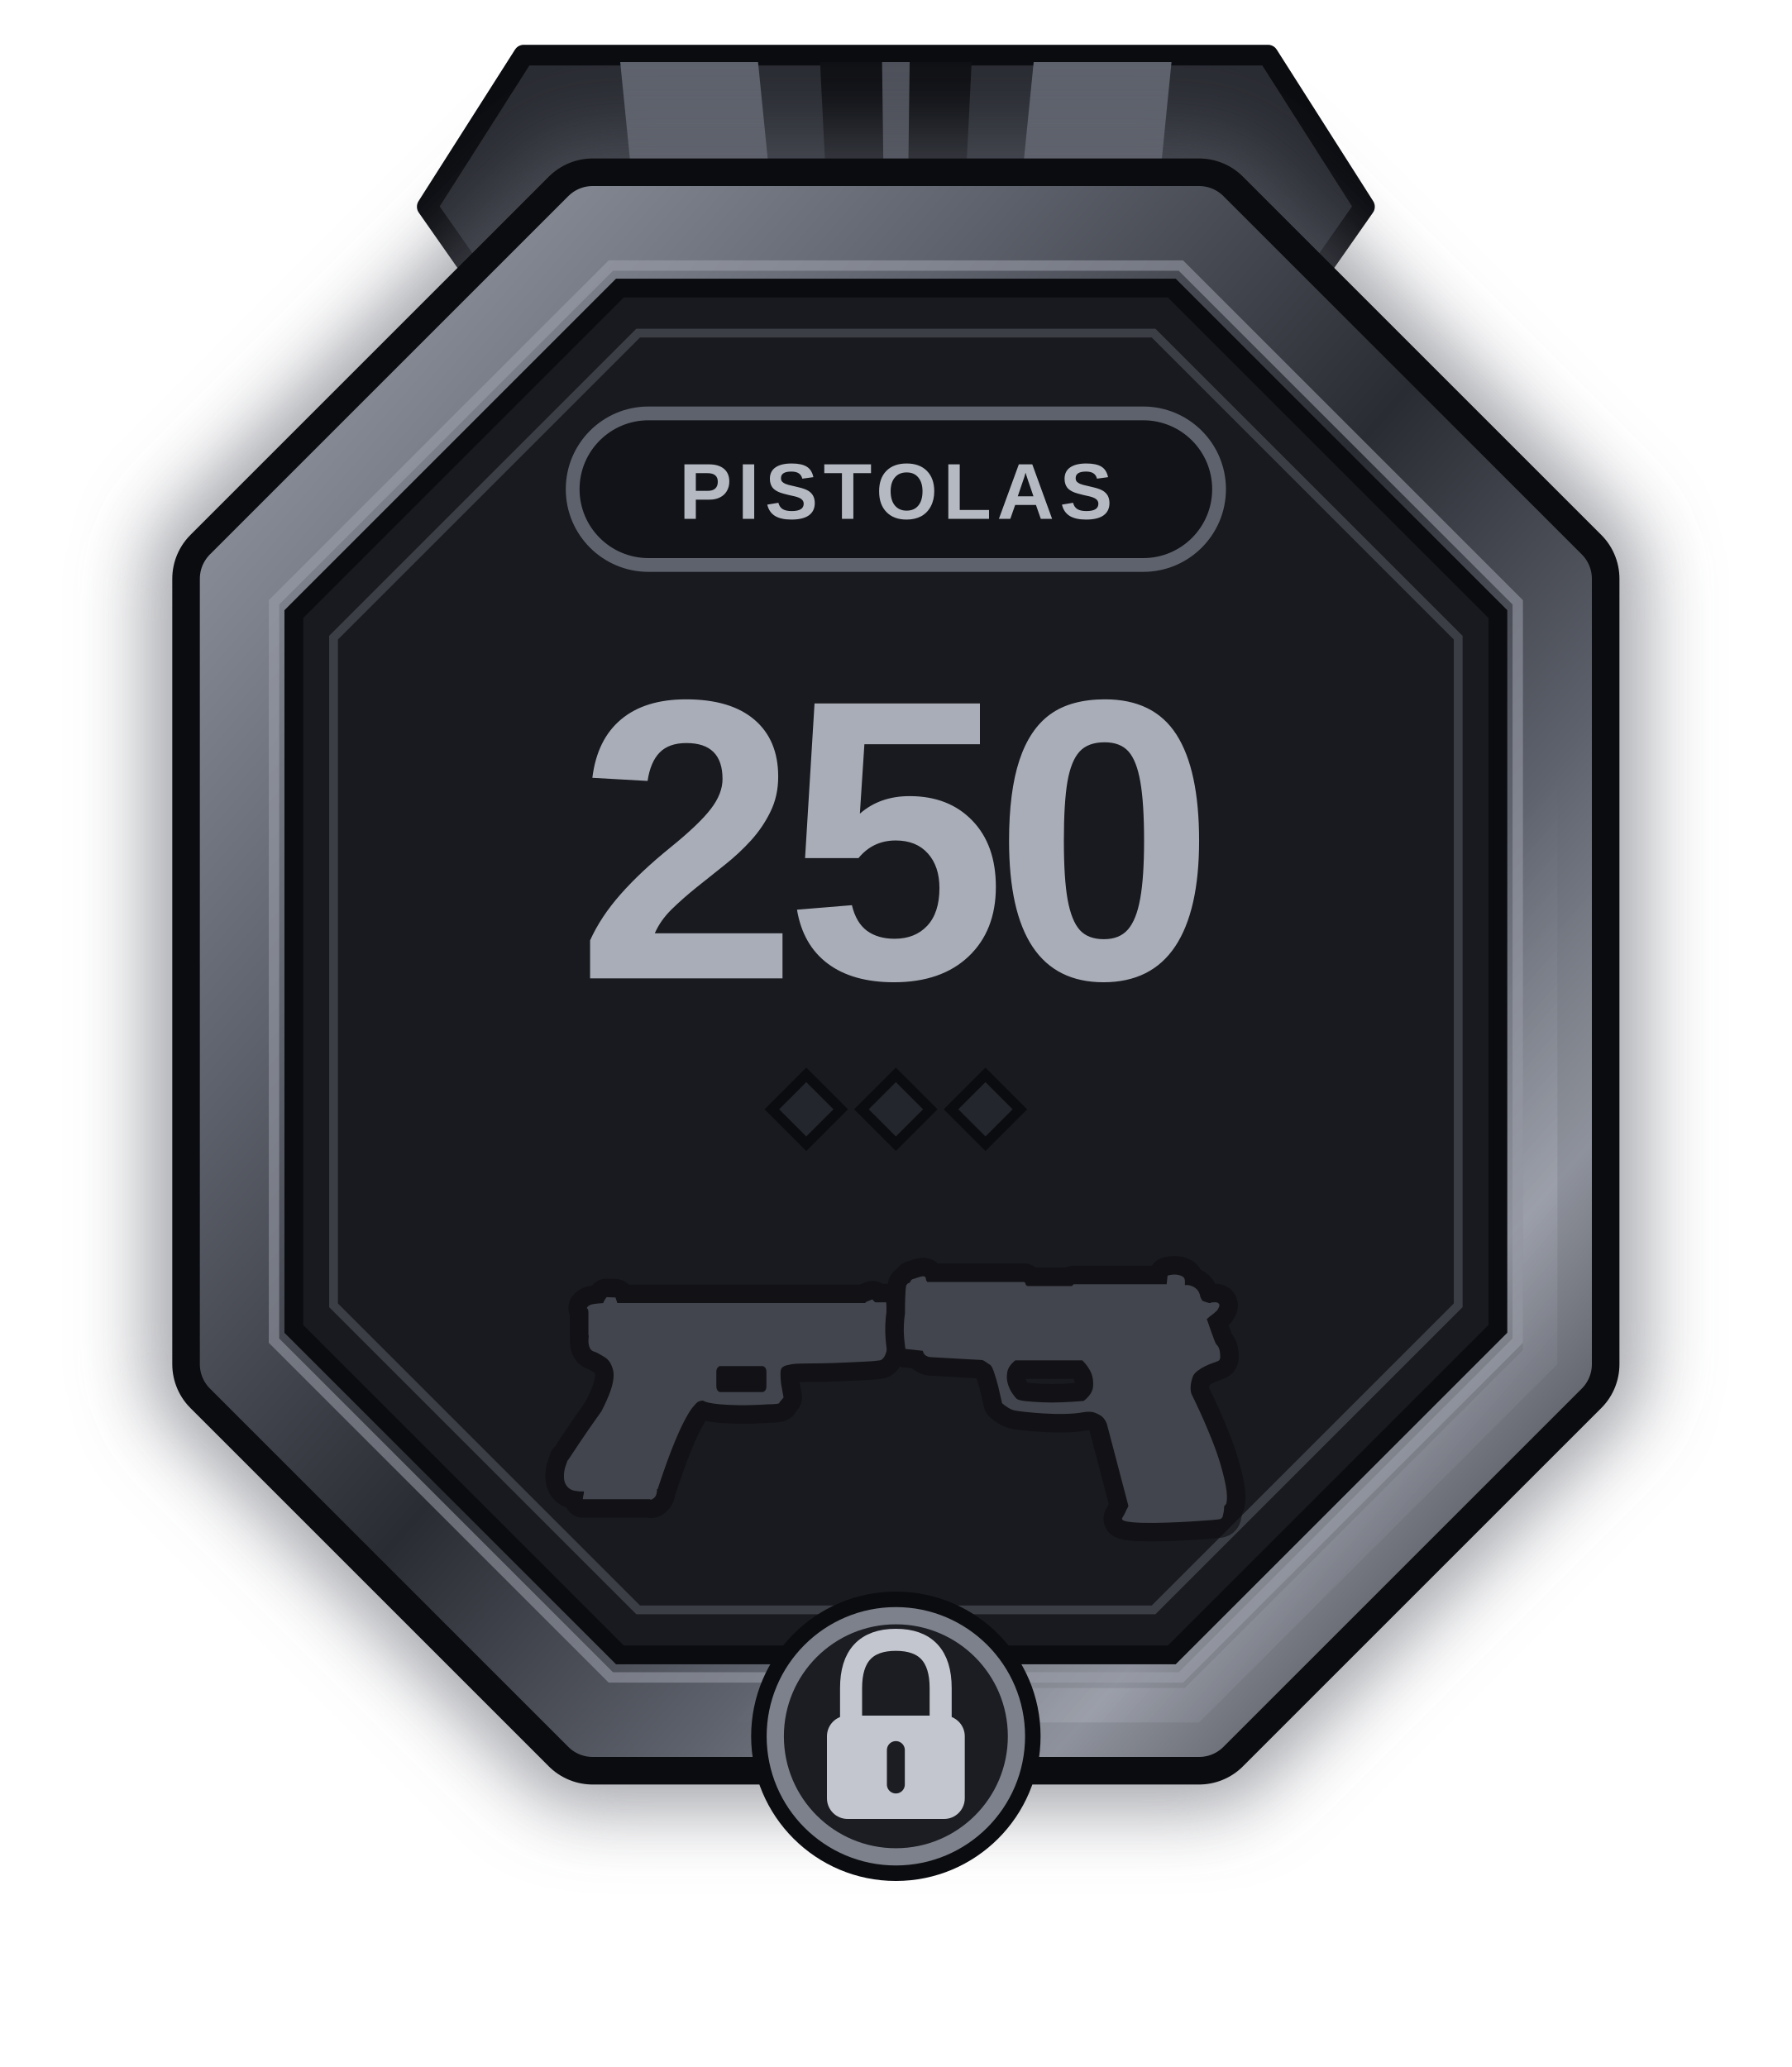
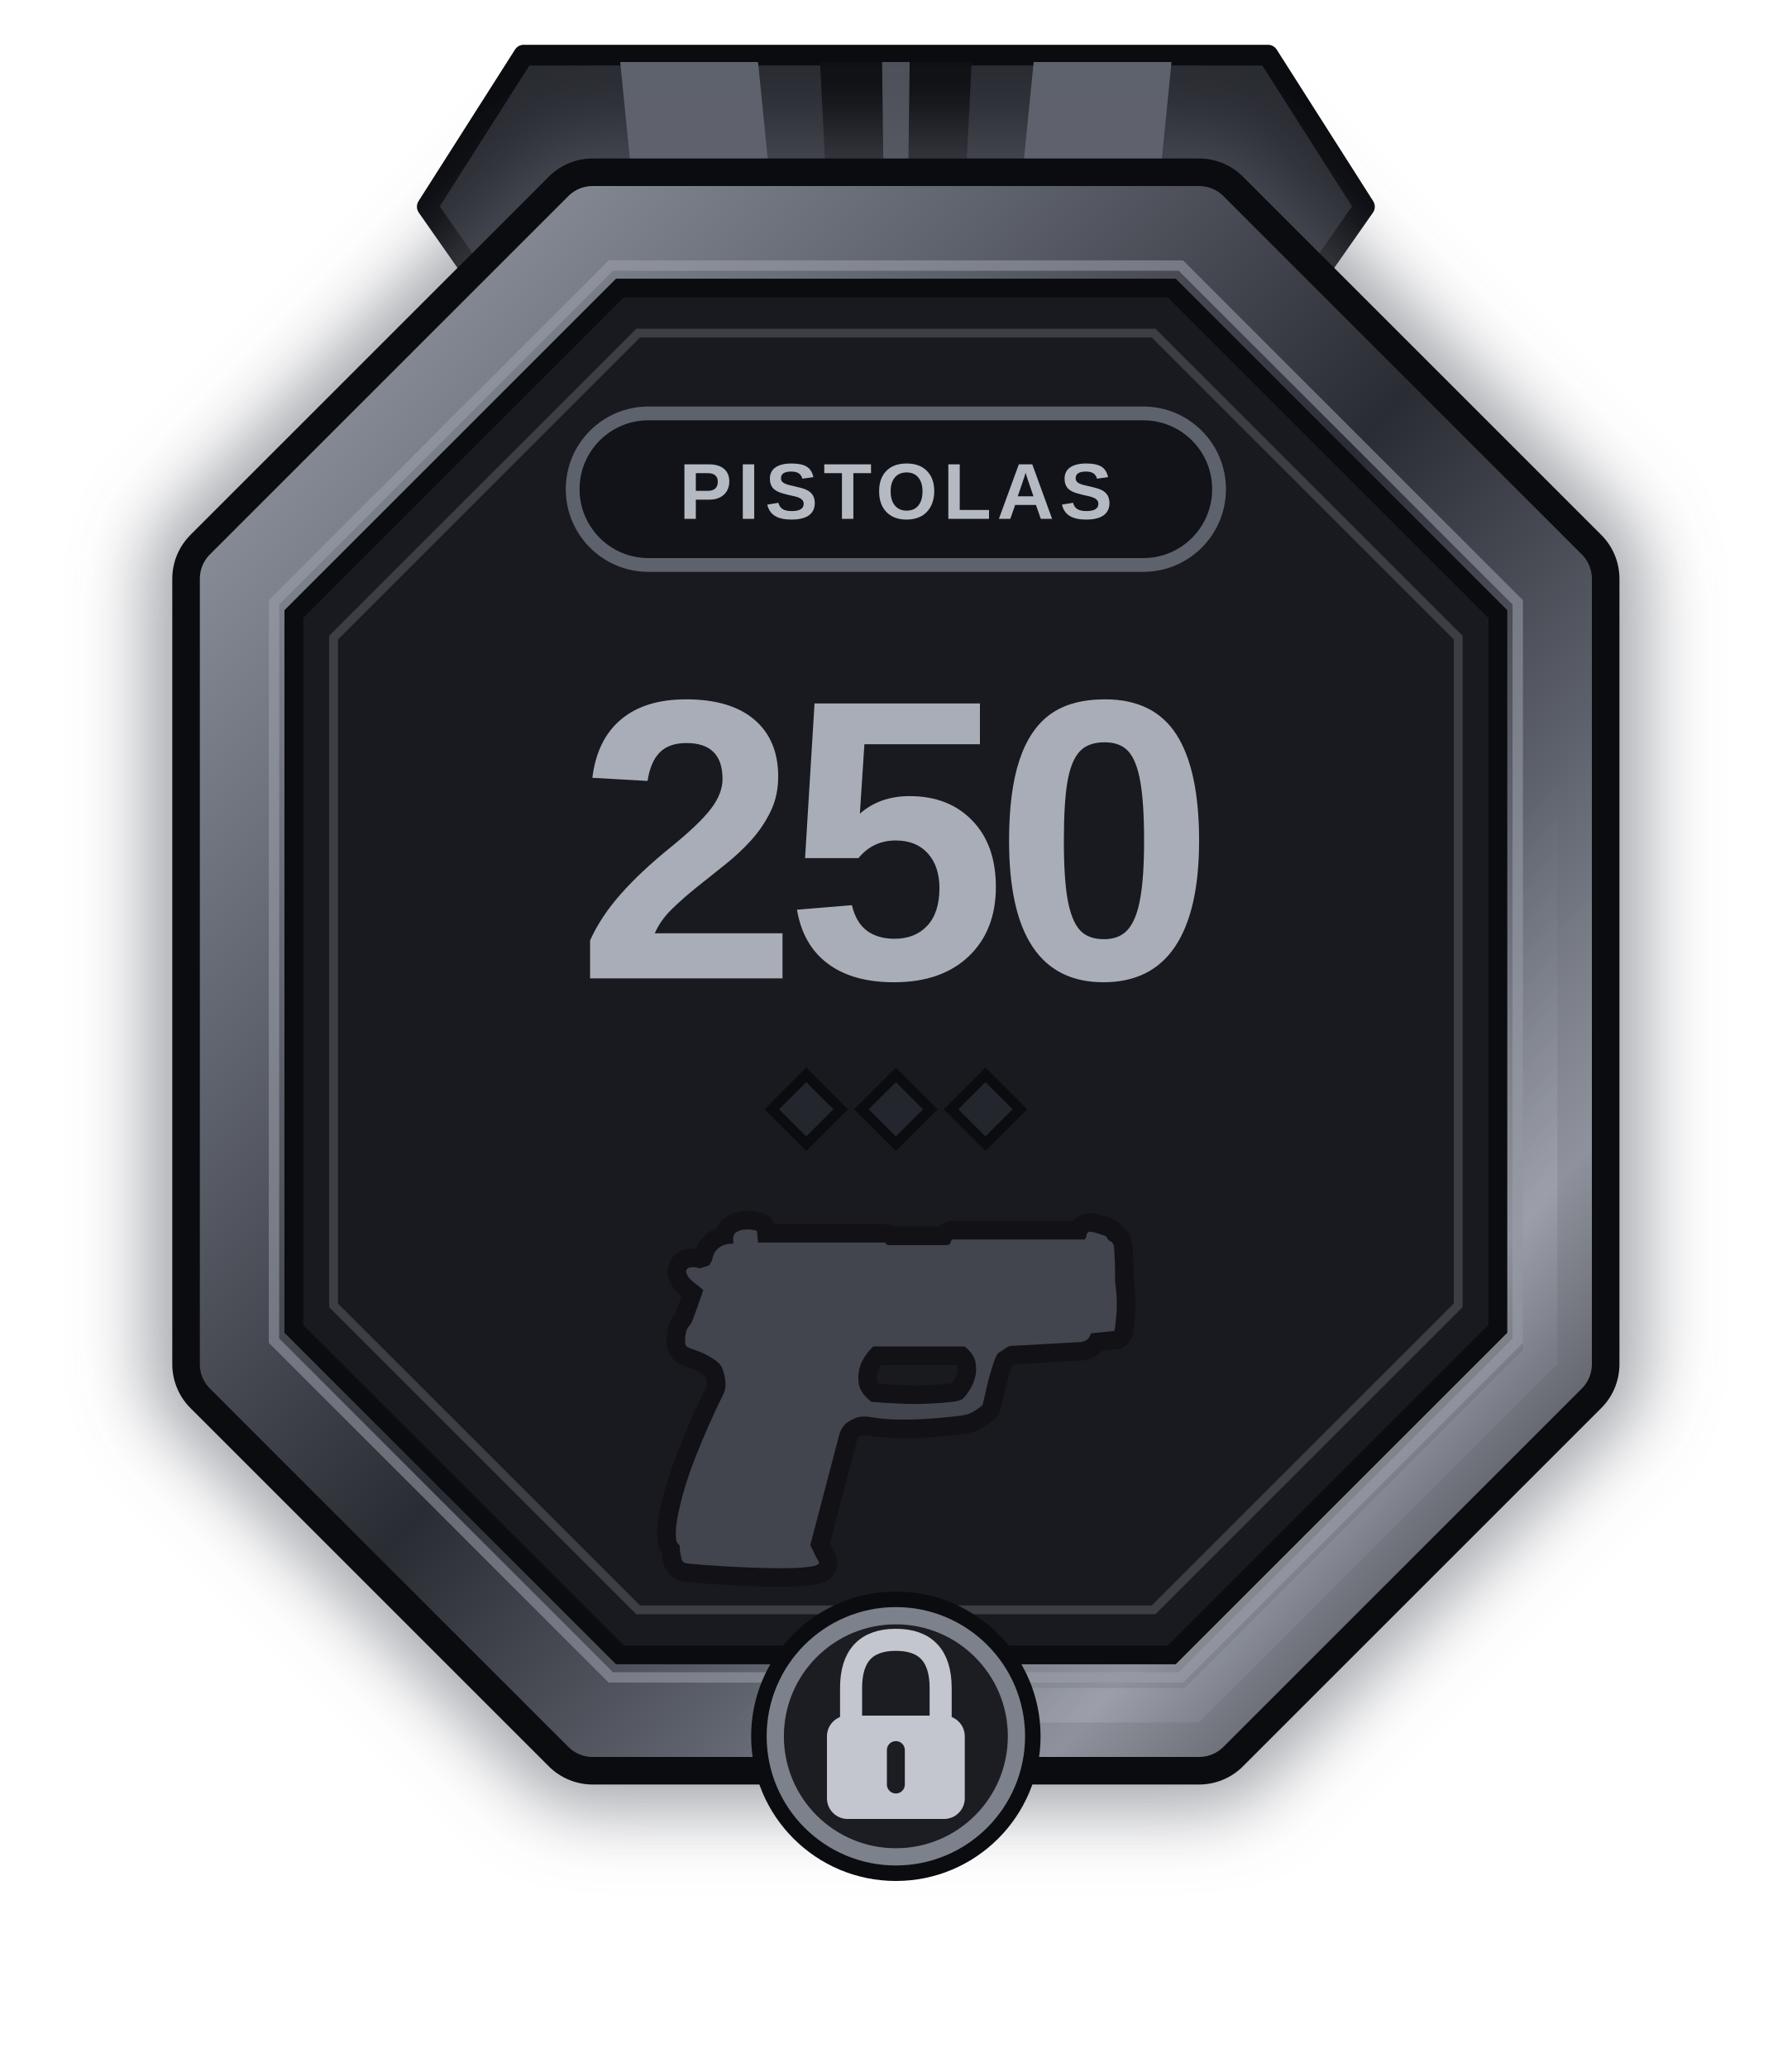
<svg xmlns="http://www.w3.org/2000/svg" width="260" height="300" viewBox="0 0 260 300">
  <defs>
    <linearGradient id="metal" x1="0" y1="0" x2="1" y2="1">
      <stop offset="0" stop-color="#9DA1AB" />
      <stop offset=".28" stop-color="#5E626C" />
      <stop offset=".5" stop-color="#2A2C33" />
      <stop offset=".68" stop-color="#5E626C" />
      <stop offset=".82" stop-color="#9DA1AB" stop-opacity=".9" />
      <stop offset="1" stop-color="#2A2C33" />
    </linearGradient>
    <clipPath id="recorte-forma">
      <path d="M86 32 H174 L226 84 V198 L174 250 H86 L34 198 V84 Z" />
    </clipPath>
    <filter id="resplandor-marco" x="-20%" y="-20%" width="140%" height="140%">
      <feGaussianBlur stdDeviation="5" />
    </filter>
  </defs>
  <g id="cinta">
    <path d="M76 8 L184 8 L198 30 L184 50 L76 50 L62 30 Z" fill="#2A2C33" stroke="#0B0C10" stroke-width="3" stroke-linejoin="round" />
    <path d="M90 9 L110 9 L114 49 L94 49 Z" fill="#5E626C" />
    <path d="M150 9 L170 9 L166 49 L146 49 Z" fill="#5E626C" />
    <path d="M119 9 L141 9 L139 49 L121 49 Z" fill="#0F1014" />
    <path d="M128 9 L132 9 L131.5 49 L128.5 49 Z" fill="#5E626C" opacity=".8" />
    <rect id="pasador" x="96" y="44" width="68" height="9" rx="4" fill="#5E626C" stroke="#0B0C10" stroke-width="2" />
  </g>
  <g id="forma-octagono">
    <path id="resplandor-marco" d="M86 32 H174 L226 84 V198 L174 250 H86 L34 198 V84 Z" fill="none" stroke="#5E626C" stroke-width="26" stroke-linejoin="round" opacity=".55" filter="url(#resplandor-marco)" />
    <path id="borde-exterior" d="M86 32 H174 L226 84 V198 L174 250 H86 L34 198 V84 Z" fill="#0B0C10" stroke="#0B0C10" stroke-width="18" stroke-linejoin="round" />
    <path id="marco-metal" d="M86 32 H174 L226 84 V198 L174 250 H86 L34 198 V84 Z" fill="url(#metal)" stroke="url(#metal)" stroke-width="10" stroke-linejoin="round" />
    <path id="filete-claro" d="M86 32 H174 L226 84 V198 L174 250 H86 L34 198 V84 Z" transform="translate(7.80 8.46) scale(0.94)" fill="none" stroke="#9DA1AB" stroke-width="1.6" opacity=".55" />
    <path id="cara" d="M86 32 H174 L226 84 V198 L174 250 H86 L34 198 V84 Z" transform="translate(11.70 12.69) scale(0.91)" fill="#191A1F" stroke="#0B0C10" stroke-width="3" />
    <path id="filete-acento" d="M86 32 H174 L226 84 V198 L174 250 H86 L34 198 V84 Z" transform="translate(19.50 21.15) scale(0.85)" fill="none" stroke="#5E626C" stroke-width="1.5" opacity=".5" />
  </g>
  <g id="textos-editables" font-family="Montserrat, Arial, sans-serif" text-anchor="middle">
    <g id="etiqueta">
      <rect x="83.1" y="60" width="93.8" height="22" rx="11" fill="#121318" stroke="#5E626C" stroke-width="2" />
      <text x="130" y="75.3" font-size="11.5" font-weight="800" letter-spacing=".8" fill="#B5B9C2">PISTOLAS</text>
    </g>
    <text id="numero" x="130" y="142" font-size="58" font-weight="900" letter-spacing="-2" fill="#A9ADB7">250</text>
  </g>
  <g id="puntos-nivel">
    <path d="M117.0 156 L122.0 161 L117.0 166 L112.0 161 Z" fill="#24262D" stroke="#0B0C10" stroke-width="1.5" />
    <path d="M130.0 156 L135.0 161 L130.0 166 L125.0 161 Z" fill="#24262D" stroke="#0B0C10" stroke-width="1.5" />
    <path d="M143.0 156 L148.0 161 L143.0 166 L138.0 161 Z" fill="#24262D" stroke="#0B0C10" stroke-width="1.5" />
  </g>
  <g id="icono" opacity=".6" transform="translate(130 203) scale(1.12) translate(-130 -204)">
-     <g id="silueta-glock">
-       <path d="M1185 -867 Q1185 -812 1167 -801 Q1164 -799 1158 -799 Q1147 -797 1121.5 -796.0 Q1096 -795 1066.0 -793.5 Q1036 -792 1007.0 -791.5 Q978 -791 960 -791 Q938 -791 925.0 -789.0 Q912 -787 905.5 -784.0 Q899 -781 897.0 -776.5 Q895 -772 895 -766 L895 -760 Q895 -752 896.0 -742.0 Q897 -732 899 -723 Q901 -712 903 -701 L903 -699 L892 -686 L892 -684 Q886 -681 863 -681 Q816 -678 784.0 -678.5 Q752 -679 731.5 -681.0 Q711 -683 700.5 -685.5 Q690 -688 686 -691 Q680 -691 673 -688 Q667 -684 657.5 -672.0 Q648 -660 634.5 -634.0 Q621 -608 603.5 -564.0 Q586 -520 564 -453 L562 -452 Q562 -433 552 -427 Q546 -422 543 -425 L362 -425 Q362 -429 363 -433 Q365 -441 365 -446 L353 -446 Q349 -446 346 -447 Q327 -448 317 -463 Q311 -472 311 -486 Q311 -503 316.0 -516.0 Q321 -529 321 -531 L321 -529 Q322 -530 330.5 -543.0 Q339 -556 352.0 -575.5 Q365 -595 381.0 -618.0 Q397 -641 412 -662 Q428 -693 436.5 -717.0 Q445 -741 445 -760 Q445 -772 440 -784 Q434 -800 421.0 -808.0 Q408 -816 396 -822 L395 -822 Q384 -825 380.5 -833.5 Q377 -842 377 -852 Q377 -857 377.5 -860.0 Q378 -863 378 -866 Q377 -867 377 -868 L377 -872 L377 -877 L377 -911 Q377 -921 377.0 -928.5 Q377 -936 375 -938 Q375 -939 374.0 -939.0 Q373 -939 373 -941 Q373 -942 374 -943 L375 -944 Q376 -946 382.0 -949.0 Q388 -952 417 -954 Q418 -956 418.5 -958.0 Q419 -960 421 -962 Q422 -965 424 -967 L426 -970 L450 -969 L452 -963 Q453 -961 453.5 -958.5 Q454 -956 455 -954 L1123 -954 L1126 -957 Q1127 -958 1128 -958 L1143 -964 Q1144 -962 1146 -960 Q1150 -956 1151 -956 L1180 -956 L1185 -867 L1185 -867 Z M857 -769 Q857 -776 853.5 -780.0 Q850 -784 846 -784 L732 -784 Q729 -784 725.5 -780.0 Q722 -776 722 -769 L722 -730 Q722 -722 725.5 -718.0 Q729 -714 732 -714 L846 -714 Q850 -714 853.5 -718.0 Q857 -722 857 -730 L857 -769 L857 -769 Z" transform="translate(72.05 237.45) scale(0.04805 0.04805)" fill="#0B0C10" stroke="#0B0C10" stroke-width="99.9" stroke-linejoin="round" />
-       <path d="M1185 -867 Q1185 -812 1167 -801 Q1164 -799 1158 -799 Q1147 -797 1121.5 -796.0 Q1096 -795 1066.0 -793.5 Q1036 -792 1007.0 -791.5 Q978 -791 960 -791 Q938 -791 925.0 -789.0 Q912 -787 905.5 -784.0 Q899 -781 897.0 -776.5 Q895 -772 895 -766 L895 -760 Q895 -752 896.0 -742.0 Q897 -732 899 -723 Q901 -712 903 -701 L903 -699 L892 -686 L892 -684 Q886 -681 863 -681 Q816 -678 784.0 -678.5 Q752 -679 731.5 -681.0 Q711 -683 700.5 -685.5 Q690 -688 686 -691 Q680 -691 673 -688 Q667 -684 657.5 -672.0 Q648 -660 634.5 -634.0 Q621 -608 603.5 -564.0 Q586 -520 564 -453 L562 -452 Q562 -433 552 -427 Q546 -422 543 -425 L362 -425 Q362 -429 363 -433 Q365 -441 365 -446 L353 -446 Q349 -446 346 -447 Q327 -448 317 -463 Q311 -472 311 -486 Q311 -503 316.0 -516.0 Q321 -529 321 -531 L321 -529 Q322 -530 330.5 -543.0 Q339 -556 352.0 -575.5 Q365 -595 381.0 -618.0 Q397 -641 412 -662 Q428 -693 436.5 -717.0 Q445 -741 445 -760 Q445 -772 440 -784 Q434 -800 421.0 -808.0 Q408 -816 396 -822 L395 -822 Q384 -825 380.5 -833.5 Q377 -842 377 -852 Q377 -857 377.5 -860.0 Q378 -863 378 -866 Q377 -867 377 -868 L377 -872 L377 -877 L377 -911 Q377 -921 377.0 -928.5 Q377 -936 375 -938 Q375 -939 374.0 -939.0 Q373 -939 373 -941 Q373 -942 374 -943 L375 -944 Q376 -946 382.0 -949.0 Q388 -952 417 -954 Q418 -956 418.5 -958.0 Q419 -960 421 -962 Q422 -965 424 -967 L426 -970 L450 -969 L452 -963 Q453 -961 453.5 -958.5 Q454 -956 455 -954 L1123 -954 L1126 -957 Q1127 -958 1128 -958 L1143 -964 Q1144 -962 1146 -960 Q1150 -956 1151 -956 L1180 -956 L1185 -867 L1185 -867 Z M857 -769 Q857 -776 853.5 -780.0 Q850 -784 846 -784 L732 -784 Q729 -784 725.5 -780.0 Q722 -776 722 -769 L722 -730 Q722 -722 725.5 -718.0 Q729 -714 732 -714 L846 -714 Q850 -714 853.5 -718.0 Q857 -722 857 -730 L857 -769 L857 -769 Z" transform="translate(72.05 237.45) scale(0.04805 0.04805)" fill="#5E626C" />
-     </g>
    <g id="silueta-usp">
-       <path d="M295 -444 Q292 -458 296.0 -480.5 Q300 -503 307.5 -528.5 Q315 -554 325.5 -580.5 Q336 -607 345.5 -628.5 Q355 -650 362.0 -664.5 Q369 -679 370 -681 Q374 -688 373.5 -699.5 Q373 -711 368 -724 Q365 -730 357.5 -735.5 Q350 -741 342.0 -745.0 Q334 -749 326.5 -751.5 Q319 -754 317 -755 Q312 -757 311.0 -758.0 Q310 -759 309 -762 Q308 -764 309.0 -774.5 Q310 -785 315 -791 Q318 -793 321.5 -802.5 Q325 -812 329 -823 Q333 -835 338 -849 Q337 -849 334 -852 Q332 -854 327.0 -857.5 Q322 -861 315 -868 Q309 -877 310.5 -880.5 Q312 -884 316 -885 Q320 -886 328 -885 Q330 -883 333.5 -884.0 Q337 -885 340 -886 Q344 -887 348 -889 L352 -897 Q354 -908 359.5 -913.5 Q365 -919 371 -921 Q378 -924 386 -923 L386 -927 Q385 -938 390.5 -941.5 Q396 -945 404 -946 Q413 -947 424 -944 L426 -925 L597 -925 L630 -925 L634 -921 L730 -921 Q733 -921 735 -924 Q736 -926 736 -928 L739 -930 L951 -930 Q952 -931 953 -933 Q954 -935 954.0 -936.5 Q954 -938 955 -940 Q957 -944 966.0 -941.5 Q975 -939 980 -937 Q986 -936 987.5 -932.0 Q989 -928 993 -927 Q995 -926 996.5 -923.5 Q998 -921 998.5 -914.0 Q999 -907 999.5 -894.5 Q1000 -882 1000 -861 Q1002 -848 1002.5 -834.0 Q1003 -820 1002 -809 Q1001 -796 999 -783 L961 -779 Q959 -771 953.5 -768.0 Q948 -765 943 -765 Q941 -765 925.0 -764.0 Q909 -763 890.0 -762.0 Q871 -761 854.5 -760.0 Q838 -759 835 -759 Q829 -759 825.0 -756.0 Q821 -753 813 -748 Q809 -745 804.5 -731.5 Q800 -718 796 -703 Q792 -685 787 -664 Q785 -662 781 -659 Q778 -657 773.5 -654.0 Q769 -651 763 -649 Q756 -647 737.5 -645.0 Q719 -643 696.0 -641.5 Q673 -640 649.5 -640.5 Q626 -641 610 -644 Q593 -647 583.0 -643.0 Q573 -639 567 -634 Q560 -627 557 -618 L510 -439 Q510 -438 512 -434 Q514 -431 516.0 -426.0 Q518 -421 523 -413 Q527 -407 513.5 -404.5 Q500 -402 477.0 -401.5 Q454 -401 425.5 -402.0 Q397 -403 372.0 -404.5 Q347 -406 328.5 -407.5 Q310 -409 308 -410 Q304 -412 303.0 -416.0 Q302 -420 301 -425 Q300 -430 300 -437 Q300 -438 299 -439 Q297 -441 295 -444 Z M611 -758 Q597 -744 591 -729 Q586 -716 587.5 -700.0 Q589 -684 608 -669 Q631 -667 655.0 -666.0 Q679 -665 699.5 -666.0 Q720 -667 734.5 -668.5 Q749 -670 754 -673 Q758 -676 764.5 -685.5 Q771 -695 774.5 -707.0 Q778 -719 775.5 -732.5 Q773 -746 758 -758 L611 -758 L611 -758 Z" transform="translate(190.25 243.81) scale(-0.05907 0.05907)" fill="#0B0C10" stroke="#0B0C10" stroke-width="81.3" stroke-linejoin="round" />
-       <path d="M295 -444 Q292 -458 296.0 -480.5 Q300 -503 307.5 -528.5 Q315 -554 325.5 -580.5 Q336 -607 345.5 -628.5 Q355 -650 362.0 -664.5 Q369 -679 370 -681 Q374 -688 373.5 -699.5 Q373 -711 368 -724 Q365 -730 357.5 -735.5 Q350 -741 342.0 -745.0 Q334 -749 326.5 -751.5 Q319 -754 317 -755 Q312 -757 311.0 -758.0 Q310 -759 309 -762 Q308 -764 309.0 -774.5 Q310 -785 315 -791 Q318 -793 321.5 -802.5 Q325 -812 329 -823 Q333 -835 338 -849 Q337 -849 334 -852 Q332 -854 327.0 -857.5 Q322 -861 315 -868 Q309 -877 310.5 -880.5 Q312 -884 316 -885 Q320 -886 328 -885 Q330 -883 333.5 -884.0 Q337 -885 340 -886 Q344 -887 348 -889 L352 -897 Q354 -908 359.5 -913.5 Q365 -919 371 -921 Q378 -924 386 -923 L386 -927 Q385 -938 390.5 -941.5 Q396 -945 404 -946 Q413 -947 424 -944 L426 -925 L597 -925 L630 -925 L634 -921 L730 -921 Q733 -921 735 -924 Q736 -926 736 -928 L739 -930 L951 -930 Q952 -931 953 -933 Q954 -935 954.0 -936.5 Q954 -938 955 -940 Q957 -944 966.0 -941.5 Q975 -939 980 -937 Q986 -936 987.5 -932.0 Q989 -928 993 -927 Q995 -926 996.5 -923.5 Q998 -921 998.5 -914.0 Q999 -907 999.5 -894.5 Q1000 -882 1000 -861 Q1002 -848 1002.5 -834.0 Q1003 -820 1002 -809 Q1001 -796 999 -783 L961 -779 Q959 -771 953.5 -768.0 Q948 -765 943 -765 Q941 -765 925.0 -764.0 Q909 -763 890.0 -762.0 Q871 -761 854.5 -760.0 Q838 -759 835 -759 Q829 -759 825.0 -756.0 Q821 -753 813 -748 Q809 -745 804.5 -731.5 Q800 -718 796 -703 Q792 -685 787 -664 Q785 -662 781 -659 Q778 -657 773.5 -654.0 Q769 -651 763 -649 Q756 -647 737.5 -645.0 Q719 -643 696.0 -641.5 Q673 -640 649.5 -640.5 Q626 -641 610 -644 Q593 -647 583.0 -643.0 Q573 -639 567 -634 Q560 -627 557 -618 L510 -439 Q510 -438 512 -434 Q514 -431 516.0 -426.0 Q518 -421 523 -413 Q527 -407 513.5 -404.5 Q500 -402 477.0 -401.5 Q454 -401 425.5 -402.0 Q397 -403 372.0 -404.5 Q347 -406 328.5 -407.5 Q310 -409 308 -410 Q304 -412 303.0 -416.0 Q302 -420 301 -425 Q300 -430 300 -437 Q300 -438 299 -439 Q297 -441 295 -444 Z M611 -758 Q597 -744 591 -729 Q586 -716 587.5 -700.0 Q589 -684 608 -669 Q631 -667 655.0 -666.0 Q679 -665 699.5 -666.0 Q720 -667 734.5 -668.5 Q749 -670 754 -673 Q758 -676 764.5 -685.5 Q771 -695 774.5 -707.0 Q778 -719 775.5 -732.5 Q773 -746 758 -758 L611 -758 L611 -758 Z" transform="translate(190.25 243.81) scale(-0.05907 0.05907)" fill="#5E626C" />
+       <path d="M295 -444 Q292 -458 296.0 -480.5 Q300 -503 307.5 -528.5 Q315 -554 325.5 -580.5 Q336 -607 345.5 -628.5 Q355 -650 362.0 -664.5 Q369 -679 370 -681 Q374 -688 373.5 -699.5 Q373 -711 368 -724 Q365 -730 357.5 -735.5 Q350 -741 342.0 -745.0 Q334 -749 326.5 -751.5 Q319 -754 317 -755 Q312 -757 311.0 -758.0 Q310 -759 309 -762 Q308 -764 309.0 -774.5 Q310 -785 315 -791 Q318 -793 321.5 -802.5 Q325 -812 329 -823 Q333 -835 338 -849 Q337 -849 334 -852 Q332 -854 327.0 -857.5 Q322 -861 315 -868 Q309 -877 310.5 -880.5 Q312 -884 316 -885 Q320 -886 328 -885 Q330 -883 333.5 -884.0 Q337 -885 340 -886 Q344 -887 348 -889 L352 -897 Q354 -908 359.5 -913.5 Q365 -919 371 -921 Q378 -924 386 -923 L386 -927 Q385 -938 390.5 -941.5 Q396 -945 404 -946 Q413 -947 424 -944 L426 -925 L597 -925 L630 -925 L634 -921 L730 -921 Q733 -921 735 -924 Q736 -926 736 -928 L739 -930 L951 -930 Q952 -931 953 -933 Q954 -935 954.0 -936.5 Q954 -938 955 -940 Q957 -944 966.0 -941.5 Q975 -939 980 -937 Q986 -936 987.5 -932.0 Q989 -928 993 -927 Q995 -926 996.5 -923.5 Q998 -921 998.5 -914.0 Q999 -907 999.5 -894.5 Q1000 -882 1000 -861 Q1002 -848 1002.5 -834.0 Q1003 -820 1002 -809 Q1001 -796 999 -783 L961 -779 Q959 -771 953.5 -768.0 Q948 -765 943 -765 Q941 -765 925.0 -764.0 Q909 -763 890.0 -762.0 Q871 -761 854.5 -760.0 Q838 -759 835 -759 Q829 -759 825.0 -756.0 Q821 -753 813 -748 Q809 -745 804.5 -731.5 Q800 -718 796 -703 Q792 -685 787 -664 Q785 -662 781 -659 Q778 -657 773.5 -654.0 Q769 -651 763 -649 Q756 -647 737.5 -645.0 Q719 -643 696.0 -641.5 Q673 -640 649.5 -640.5 Q626 -641 610 -644 Q593 -647 583.0 -643.0 Q573 -639 567 -634 Q560 -627 557 -618 L510 -439 Q510 -438 512 -434 Q514 -431 516.0 -426.0 Q518 -421 523 -413 Q527 -407 513.5 -404.5 Q500 -402 477.0 -401.5 Q454 -401 425.5 -402.0 Q397 -403 372.0 -404.5 Q347 -406 328.5 -407.5 Q310 -409 308 -410 Q304 -412 303.0 -416.0 Q302 -420 301 -425 Q300 -430 300 -437 Q300 -438 299 -439 Q297 -441 295 -444 Z M611 -758 Q597 -744 591 -729 Q586 -716 587.5 -700.0 Q589 -684 608 -669 Q631 -667 655.0 -666.0 Q679 -665 699.5 -666.0 Q720 -667 734.5 -668.5 Q749 -670 754 -673 Q758 -676 764.5 -685.5 Q771 -695 774.5 -707.0 Q778 -719 775.5 -732.5 Q773 -746 758 -758 L611 -758 L611 -758 Z" transform="translate(77.82 258.32) scale(0.08059 0.08059)" fill="#0B0C10" stroke="#0B0C10" stroke-width="59.6" stroke-linejoin="round" />
+       <path d="M295 -444 Q292 -458 296.0 -480.5 Q300 -503 307.5 -528.5 Q315 -554 325.5 -580.5 Q336 -607 345.5 -628.5 Q355 -650 362.0 -664.5 Q369 -679 370 -681 Q374 -688 373.5 -699.5 Q373 -711 368 -724 Q365 -730 357.5 -735.5 Q350 -741 342.0 -745.0 Q334 -749 326.5 -751.5 Q319 -754 317 -755 Q312 -757 311.0 -758.0 Q310 -759 309 -762 Q308 -764 309.0 -774.5 Q310 -785 315 -791 Q318 -793 321.5 -802.5 Q325 -812 329 -823 Q333 -835 338 -849 Q337 -849 334 -852 Q332 -854 327.0 -857.5 Q322 -861 315 -868 Q309 -877 310.5 -880.5 Q312 -884 316 -885 Q320 -886 328 -885 Q330 -883 333.5 -884.0 Q337 -885 340 -886 Q344 -887 348 -889 L352 -897 Q354 -908 359.5 -913.5 Q365 -919 371 -921 Q378 -924 386 -923 L386 -927 Q385 -938 390.5 -941.5 Q396 -945 404 -946 Q413 -947 424 -944 L426 -925 L597 -925 L630 -925 L634 -921 L730 -921 Q733 -921 735 -924 Q736 -926 736 -928 L739 -930 L951 -930 Q952 -931 953 -933 Q954 -935 954.0 -936.5 Q954 -938 955 -940 Q957 -944 966.0 -941.5 Q975 -939 980 -937 Q986 -936 987.5 -932.0 Q989 -928 993 -927 Q995 -926 996.5 -923.5 Q998 -921 998.5 -914.0 Q999 -907 999.5 -894.5 Q1000 -882 1000 -861 Q1002 -848 1002.5 -834.0 Q1003 -820 1002 -809 Q1001 -796 999 -783 L961 -779 Q959 -771 953.5 -768.0 Q948 -765 943 -765 Q941 -765 925.0 -764.0 Q909 -763 890.0 -762.0 Q871 -761 854.5 -760.0 Q838 -759 835 -759 Q829 -759 825.0 -756.0 Q821 -753 813 -748 Q809 -745 804.5 -731.5 Q800 -718 796 -703 Q792 -685 787 -664 Q785 -662 781 -659 Q778 -657 773.5 -654.0 Q769 -651 763 -649 Q756 -647 737.5 -645.0 Q719 -643 696.0 -641.5 Q673 -640 649.5 -640.5 Q626 -641 610 -644 Q593 -647 583.0 -643.0 Q573 -639 567 -634 Q560 -627 557 -618 L510 -439 Q510 -438 512 -434 Q514 -431 516.0 -426.0 Q518 -421 523 -413 Q527 -407 513.5 -404.5 Q500 -402 477.0 -401.5 Q454 -401 425.5 -402.0 Q397 -403 372.0 -404.5 Q347 -406 328.5 -407.5 Q310 -409 308 -410 Q304 -412 303.0 -416.0 Q302 -420 301 -425 Q300 -430 300 -437 Q300 -438 299 -439 Q297 -441 295 -444 Z M611 -758 Q597 -744 591 -729 Q586 -716 587.5 -700.0 Q589 -684 608 -669 Q631 -667 655.0 -666.0 Q679 -665 699.5 -666.0 Q720 -667 734.5 -668.5 Q749 -670 754 -673 Q758 -676 764.5 -685.5 Q771 -695 774.5 -707.0 Q778 -719 775.5 -732.5 Q773 -746 758 -758 L611 -758 L611 -758 Z" transform="translate(77.82 258.32) scale(0.08059 0.08059)" fill="#5E626C" />
    </g>
  </g>
  <g id="candado">
    <circle cx="130" cy="252" r="21" fill="#0B0C10" />
    <circle cx="130" cy="252" r="17.5" fill="#1C1D23" stroke="#7D818B" stroke-width="2.5" />
    <path d="M123.5 250 V245 Q123.5 238 130 238 Q136.5 238 136.5 245 V250" fill="none" stroke="#C3C6CE" stroke-width="3.2" stroke-linecap="round" />
    <rect x="120" y="249" width="20" height="15" rx="3" fill="#C3C6CE" />
    <path d="M130 254 V259" stroke="#1C1D23" stroke-width="2.6" stroke-linecap="round" />
  </g>
</svg>
